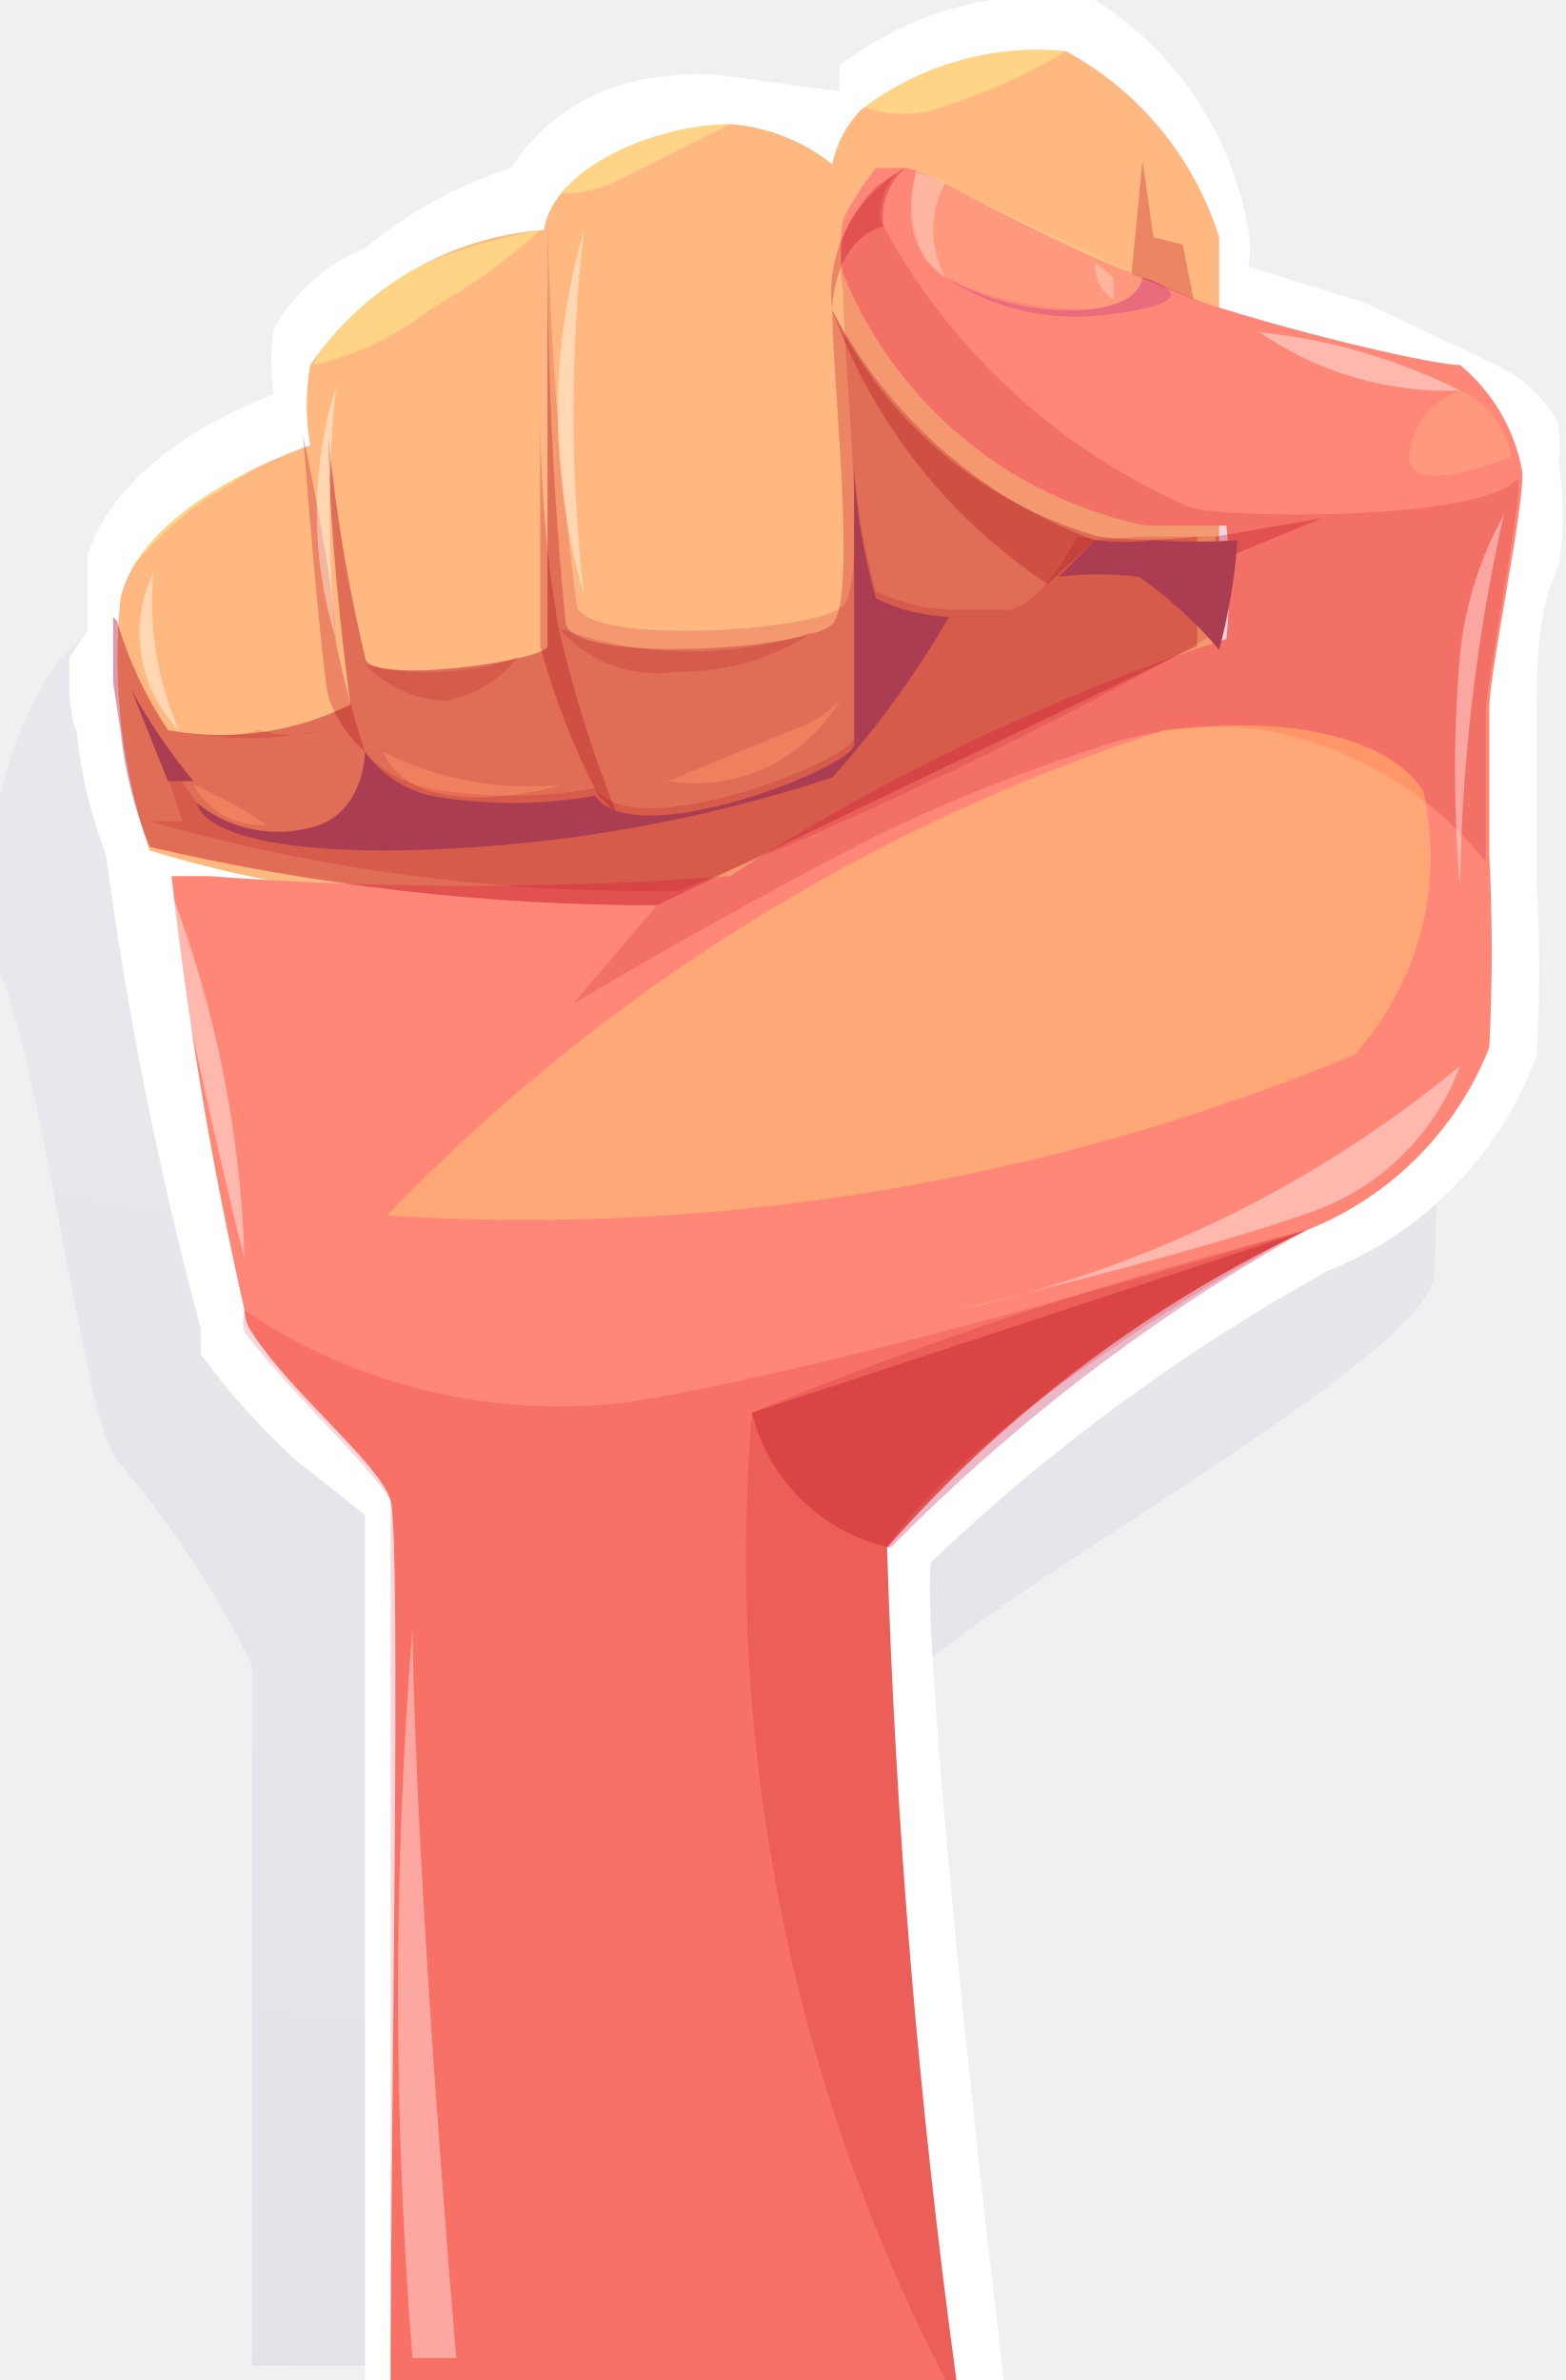
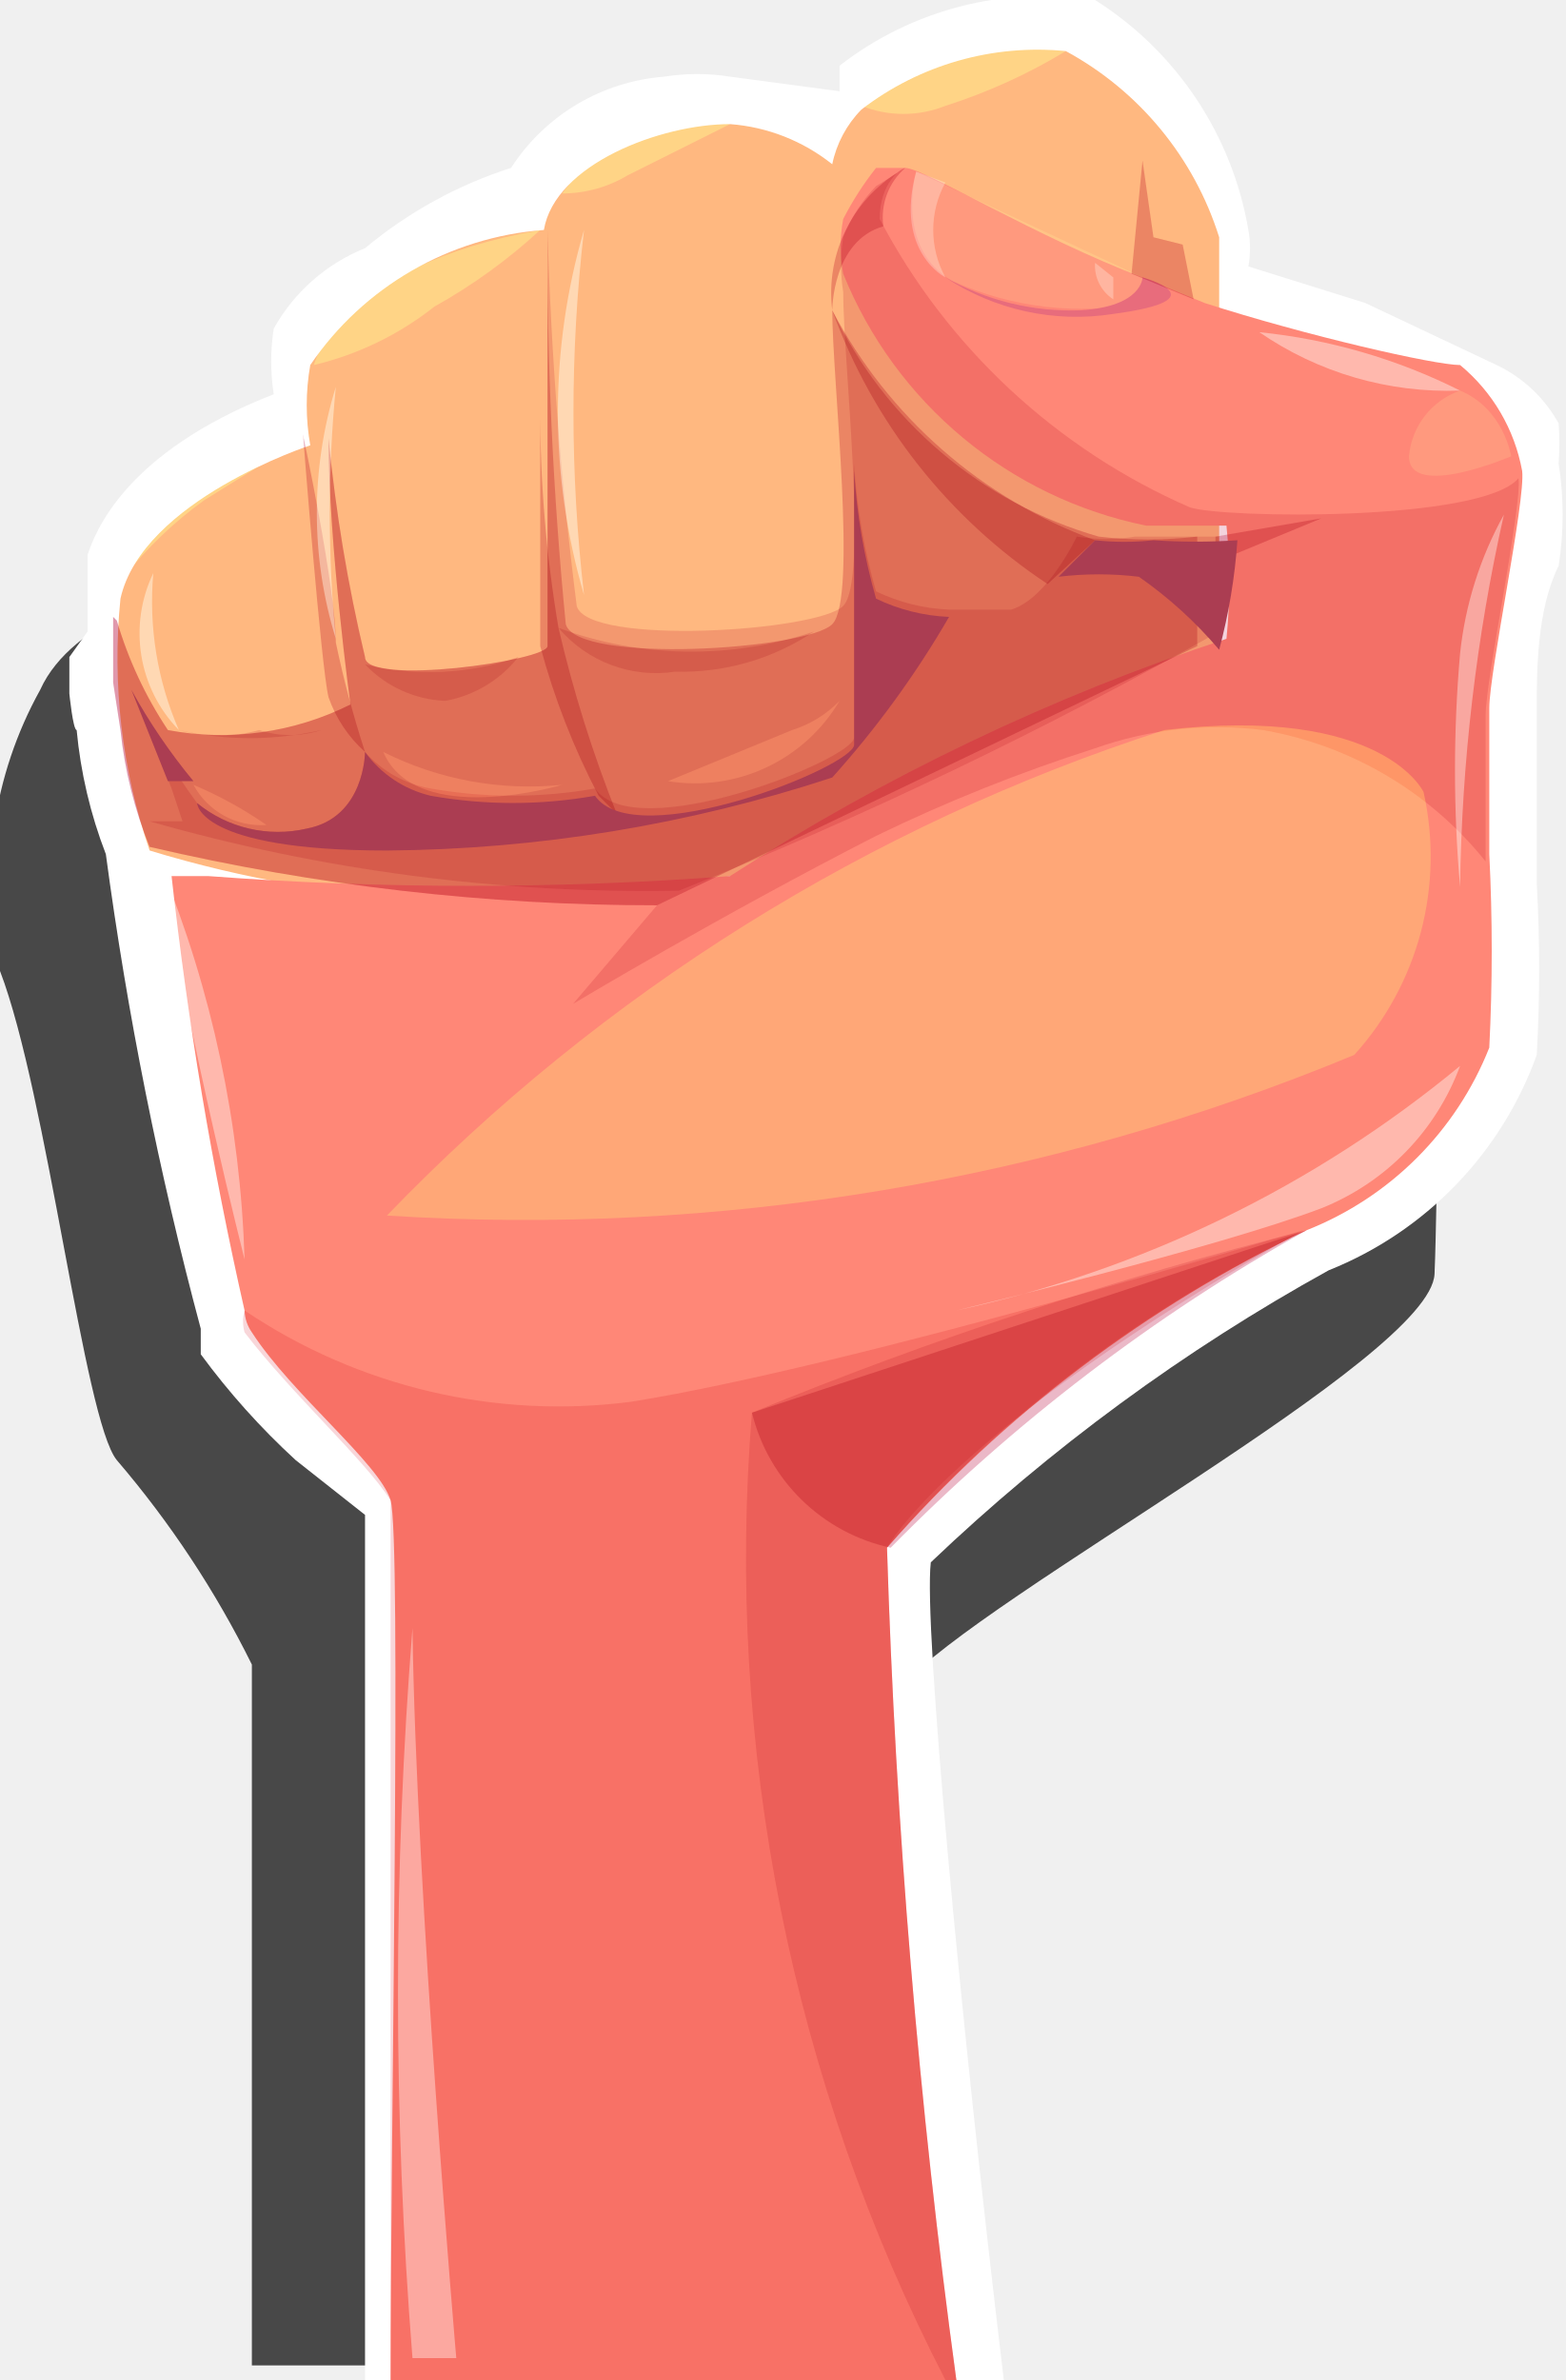
<svg xmlns="http://www.w3.org/2000/svg" viewBox="0 0 4.29 6.52">
  <defs>
-     <style>.cls-1{isolation:isolate;}.cls-2{opacity:0.3;fill:url(#radial-gradient);}.cls-10,.cls-2,.cls-6,.cls-8,.cls-9{mix-blend-mode:multiply;}.cls-3{fill:#fff;}.cls-4{fill:url(#Áåçûìÿííûé_ãðàäèåíò_152);}.cls-5{fill:url(#Áåçûìÿííûé_ãðàäèåíò_151);}.cls-6,.cls-8,.cls-9{fill:#d87290;}.cls-6{opacity:0.31;}.cls-7{fill:#f5af8f;}.cls-12,.cls-13,.cls-16,.cls-17,.cls-7{opacity:0.97;mix-blend-mode:soft-light;}.cls-8{opacity:0.5;}.cls-9{opacity:0.3;}.cls-10{fill:#f3bac0;opacity:0.6;}.cls-11{fill:#e86c7c;}.cls-12{fill:#f5d3d2;}.cls-13{fill:#f5ee8f;}.cls-14{mix-blend-mode:screen;fill:url(#Áåçûìÿííûé_ãðàäèåíò_54);}.cls-15{fill:#ab3d52;}.cls-16{fill:#f5ffff;}.cls-17{fill:#f5a995;}</style>
+     <style>.cls-1{isolation:isolate;}.cls-2{opacity:0.7;fill:#000;}.cls-10,.cls-2,.cls-6,.cls-8,.cls-9{mix-blend-mode:multiply;}.cls-3{fill:#fff;}.cls-4{fill:url(#Áåçûìÿííûé_ãðàäèåíò_152);}.cls-5{fill:url(#Áåçûìÿííûé_ãðàäèåíò_151);}.cls-6,.cls-8,.cls-9{fill:#d87290;}.cls-6{opacity:0.31;}.cls-7{fill:#f5af8f;}.cls-12,.cls-13,.cls-16,.cls-17,.cls-7{opacity:0.97;mix-blend-mode:soft-light;}.cls-8{opacity:0.5;}.cls-9{opacity:0.3;}.cls-10{fill:#f3bac0;opacity:0.6;}.cls-11{fill:#e86c7c;}.cls-12{fill:#f5d3d2;}.cls-13{fill:#f5ee8f;}.cls-14{mix-blend-mode:screen;fill:url(#Áåçûìÿííûé_ãðàäèåíò_54);}.cls-15{fill:#ab3d52;}.cls-16{fill:#f5ffff;}.cls-17{fill:#f5a995;}</style>
    <radialGradient id="radial-gradient" cx="1.72" cy="-4.39" r="21.49" gradientUnits="userSpaceOnUse">
      <stop offset="0.01" stop-color="#e7e5f0" />
      <stop offset="0.17" stop-color="#e3e0ec" />
      <stop offset="0.37" stop-color="#d7d1e2" />
      <stop offset="0.59" stop-color="#c3b8d0" />
      <stop offset="0.82" stop-color="#a896b7" />
      <stop offset="1" stop-color="#8e75a0" />
    </radialGradient>
    <linearGradient id="Áåçûìÿííûé_ãðàäèåíò_152" x1="3408.59" y1="-1464.04" x2="3408.59" y2="-1466.38" gradientTransform="matrix(-1, -0.01, -0.01, 1, 3389.28, 1514.75)" gradientUnits="userSpaceOnUse">
      <stop offset="0" stop-color="#ff8777" />
      <stop offset="0.98" stop-color="#ffb880" />
    </linearGradient>
    <linearGradient id="Áåçûìÿííûé_ãðàäèåíò_151" x1="3408.13" y1="-1459.78" x2="3408.13" y2="-1466.05" gradientTransform="matrix(-1, -0.01, -0.01, 1, 3389.28, 1514.75)" gradientUnits="userSpaceOnUse">
      <stop offset="0.02" stop-color="#ffb880" />
      <stop offset="1" stop-color="#ff8777" />
    </linearGradient>
    <linearGradient id="Áåçûìÿííûé_ãðàäèåíò_54" x1="3406.49" y1="-1463.83" x2="3409.34" y2="-1463.83" gradientTransform="matrix(-1, -0.01, -0.01, 1, 3389.28, 1514.75)" gradientUnits="userSpaceOnUse">
      <stop offset="0" stop-color="#ec4400" />
      <stop offset="0.11" stop-color="#db3f00" />
      <stop offset="0.31" stop-color="#b03300" />
      <stop offset="0.6" stop-color="#6b1f00" />
      <stop offset="0.96" stop-color="#0c0300" />
      <stop offset="1" />
    </linearGradient>
  </defs>
  <g class="cls-1">
    <g id="Layer_2" data-name="Layer 2">
      <g id="Layer_1-2" data-name="Layer 1">
        <path class="cls-2" d="M.32,4a2.71,2.71,0,0,1,.37.56c0,.11,0,1.24,0,1.92H2.58a5.56,5.56,0,0,1-.11-1.86c.22-.25,1.45-.9,1.46-1.13s0-.69.08-1,.15-.74,0-.9a3.66,3.66,0,0,0-.78-.38c-.08-.05-.15-.78-.53-.8S2.11.7,2.05.71a1.22,1.22,0,0,0-.41,0c-.2.06-.29.26-.47.3a.73.73,0,0,0-.59.52c-.08.1-.38.16-.47.36A1.09,1.09,0,0,0,0,2.66C.13,3,.23,3.89.32,4Z" />
        <path class="cls-3" d="M.19,1.8v0h0V1.9h0S.2,2,.21,2a1.27,1.27,0,0,0,.08.34h0A10.32,10.32,0,0,0,.55,3.64l0,.07A2,2,0,0,0,.81,4L1,4.15c0,.07,0,.4,0,.72,0,.56,0,1.25,0,1.65H2.75c-.12-1-.22-2.07-.2-2.24a5.28,5.28,0,0,1,1.09-.8,1,1,0,0,0,.57-.59,4.18,4.18,0,0,0,0-.47V2.34c0-.13,0-.3,0-.4s0-.27.06-.39a.9.9,0,0,0,0-.28.76.76,0,0,0,0-.11A.38.38,0,0,0,4.1,1l0,0L3.74.83,3.42.73a.28.28,0,0,0,0-.1A.93.93,0,0,0,3,0a.91.91,0,0,0-.7.18l0,.07L2,.21a.57.57,0,0,0-.18,0,.55.55,0,0,0-.42.25s0,0,0,0A1.19,1.19,0,0,0,1,.68.5.5,0,0,0,.75.9h0v0a.58.58,0,0,0,0,.18c-.41.16-.49.38-.51.44a0,0,0,0,1,0,0s0,.07,0,.11h0v.1Z" />
        <path class="cls-3" d="M3.67,3.46l0,0h0Z" />
        <path class="cls-3" d="M3.58,3.49h0Z" />
        <path class="cls-4" d="M3.34,1.78s0-.95,0-1.13A.88.88,0,0,0,2.92.14.79.79,0,0,0,2.36.3a.3.3,0,0,0-.08.15A.51.51,0,0,0,2,.34c-.19,0-.48.11-.51.29A.85.85,0,0,0,.85,1a.63.63,0,0,0,0,.22s-.46.15-.52.42a1.62,1.62,0,0,0,.08.69A3.19,3.19,0,0,0,2,2.4,1.85,1.85,0,0,0,3.34,1.78Z" />
        <path class="cls-5" d="M.69,3.65c.11.17.35.36.38.46s0,1.74,0,2.41H2.62a21.86,21.86,0,0,1-.19-2.28h0a3.58,3.58,0,0,1,1.15-.87h0a.89.89,0,0,0,.5-.5,5.24,5.24,0,0,0,0-.53c0-.15,0-.3,0-.4s.1-.57.09-.65A.49.49,0,0,0,4,1C3.93,1,3.58.92,3.3.83L3.13.76c-.29-.11-.6-.3-.65-.3s0,0-.08,0h0a.85.85,0,0,0-.09.14h0a.4.4,0,0,0,0,.15v0a1.14,1.14,0,0,0,.83.69l.22,0h0a1.58,1.58,0,0,1,0,.31h0A5.93,5.93,0,0,0,2,2.4a9.55,9.55,0,0,1-1.43,0h0l-.1,0h0l0,0h0A10.69,10.69,0,0,0,.67,3.59.11.11,0,0,0,.69,3.65Z" />
        <path class="cls-6" d="M.31,1.69v.1s0,.05,0,.08v0S.33,2,.33,2a1.17,1.17,0,0,0,.08.32h0l0,0h0a6.08,6.08,0,0,0,1.39.16l-.23.27s.4-.24.83-.46A4.51,4.51,0,0,1,3,2.05,1,1,0,0,1,3.46,2a1,1,0,0,1,.61.36c0-.15,0-.3,0-.4s.1-.57.09-.65c-.1.12-.81.11-.9.08A1.75,1.75,0,0,1,2.41.6c0-.1.06-.14.07-.14L2.4.51h0a.42.42,0,0,0-.09.14h0a.47.47,0,0,0,0,.15v0c0,.19.07.79,0,.86s-.7.11-.73,0A10.53,10.53,0,0,1,1.5.63c0,.3,0,1.1,0,1.14S1,1.88,1,1.8a4.42,4.42,0,0,1-.1-.6c0,.29.06.73.06.73A.79.79,0,0,1,.46,2,1.1,1.1,0,0,1,.32,1.7Z" />
        <path class="cls-7" d="M3.13.76a.15.15,0,0,1,0,.07A.86.86,0,0,1,2.61.77c-.16-.09-.1-.3-.1-.3Z" />
        <path class="cls-8" d="M3.62,1.42l-.29.05v.07Z" />
        <path class="cls-9" d="M.5,2.25l-.09,0a4.94,4.94,0,0,0,1.45.19,12.2,12.2,0,0,0,1.48-.71V1.47l-.23,0a.5.5,0,0,1-.16,0s-.08.17-.18.2H2.6a.51.51,0,0,1-.2-.05,1.61,1.61,0,0,1-.06-.35s0,.69,0,.75-.6.3-.71.14a1.29,1.29,0,0,1-.45,0A.31.31,0,0,1,1,2.06s0,.18-.16.21A.35.35,0,0,1,.54,2.2v0a1.62,1.62,0,0,1-.17-.29l.1.25Z" />
        <path class="cls-9" d="M2.62,6.52a21.86,21.86,0,0,1-.19-2.28,3.47,3.47,0,0,1,1.15-.87,11.19,11.19,0,0,0-1.52.5,4.91,4.91,0,0,0,.53,2.65Z" />
        <path class="cls-10" d="M1.07,4.11c0,.1,0,1.74,0,2.41H2.62a21.86,21.86,0,0,1-.19-2.28h0s.17-.32,1.14-.87c0,0-1.22.37-1.84.47A1.54,1.54,0,0,1,.67,3.59a.11.11,0,0,0,0,.06C.8,3.82,1,4,1.07,4.11Z" />
        <path class="cls-11" d="M3.13.76s0,.08-.17.09A.7.7,0,0,1,2.59.76a.65.65,0,0,0,.46.1C3.35.82,3.13.76,3.13.76Z" />
        <path class="cls-12" d="M2.59.5a.27.27,0,0,0,0,.26S2.45.69,2.51.47Z" />
        <path class="cls-12" d="M3,.72a.11.11,0,0,0,.05.1s0,0,0-.06Z" />
        <path class="cls-8" d="M.31,1.69v.1s0,.05,0,.08v0S.33,2,.33,2a1.17,1.17,0,0,0,.08.32h0l0,0h0a6.08,6.08,0,0,0,1.39.16l1.48-.71V1.47a1.17,1.17,0,0,1-.27,0A1.16,1.16,0,0,1,2.28.85c0,.19.07.79,0,.86s-.7.11-.73,0A10.53,10.53,0,0,1,1.5.63c0,.3,0,1.1,0,1.14S1,1.88,1,1.8a4.42,4.42,0,0,1-.1-.6c0,.29.06.73.06.73A.79.79,0,0,1,.46,2,1.1,1.1,0,0,1,.32,1.7Z" />
        <polygon class="cls-8" points="3.1 0.75 3.13 0.44 3.16 0.65 3.24 0.67 3.27 0.82 3.1 0.75" />
        <path class="cls-8" d="M1.69,2.23a3.52,3.52,0,0,1-.16-.51,3.57,3.57,0,0,1-.05-.61s0,.56,0,.66a2,2,0,0,0,.16.41Z" />
        <path class="cls-8" d="M1,2.06a2.88,2.88,0,0,1-.08-.3c0-.15-.09-.57-.09-.57s.05.64.07.72A.36.36,0,0,0,1,2.06Z" />
        <path class="cls-8" d="M3,1.48A1.33,1.33,0,0,1,2.28.85a1.52,1.52,0,0,0,.59.75Z" />
        <path class="cls-8" d="M2.28.85s0-.19.14-.23A.18.18,0,0,1,2.48.46.39.39,0,0,0,2.28.85Z" />
        <path class="cls-7" d="M4,1.07a.21.21,0,0,0-.14.18c0,.12.28,0,.28,0S4.12,1.12,4,1.07Z" />
        <path class="cls-13" d="M2.92.14a1.54,1.54,0,0,1-.33.15.31.31,0,0,1-.23,0A.77.77,0,0,1,2.92.14Z" />
        <path class="cls-13" d="M1.48.63a1.52,1.52,0,0,1-.29.21A.85.85,0,0,1,.86,1S.92.73,1.48.63Z" />
        <path class="cls-13" d="M2,.34,1.72.48a.35.35,0,0,1-.18.05A.47.47,0,0,1,2,.34Z" />
        <path class="cls-13" d="M.85,1.19l-.29.18a1.1,1.1,0,0,0-.22.21S.39,1.34.85,1.19Z" />
        <path class="cls-14" d="M3.9,2.17a.81.81,0,0,1-.19.72,5.93,5.93,0,0,1-2.65.44A5.15,5.15,0,0,1,3.19,2C3.79,1.93,3.9,2.17,3.9,2.17Z" />
        <path class="cls-8" d="M2.44,4.24a.5.5,0,0,1-.38-.37l1.52-.5A5.06,5.06,0,0,0,2.44,4.24Z" />
        <path class="cls-15" d="M3.34,1.78a1.15,1.15,0,0,0-.22-.2.92.92,0,0,0-.22,0L3,1.48a.74.74,0,0,0,.16,0,1.71,1.71,0,0,0,.23,0A1.58,1.58,0,0,1,3.34,1.78Z" />
        <path class="cls-15" d="M.54,2.2s0,.13.52.13a4,4,0,0,0,1.22-.2,2.63,2.63,0,0,0,.32-.44.51.51,0,0,1-.2-.05,1.61,1.61,0,0,1-.06-.35s0,.69,0,.75-.6.3-.71.14a1.29,1.29,0,0,1-.45,0A.31.31,0,0,1,1,2.06s0,.18-.16.21A.35.35,0,0,1,.54,2.2Z" />
        <path class="cls-15" d="M.36,1.89l.1.25.07,0A1.62,1.62,0,0,1,.36,1.89Z" />
        <path class="cls-16" d="M.67,3.45S.52,2.86.44,2.37A3.1,3.1,0,0,1,.67,3.45Z" />
        <path class="cls-16" d="M1.25,6.46s-.11-1.27-.12-2a12.61,12.61,0,0,0,0,2Z" />
        <path class="cls-16" d="M4,2.92a.67.67,0,0,1-.38.39c-.29.11-1,.28-1,.28A3.24,3.24,0,0,0,4,2.92Z" />
        <path class="cls-16" d="M.92,1.06a3.58,3.58,0,0,0,0,.69A1.17,1.17,0,0,1,.92,1.06Z" />
        <path class="cls-16" d="M.42,1.57A.88.88,0,0,0,.49,2,.38.38,0,0,1,.42,1.57Z" />
        <path class="cls-16" d="M1.6.63a4.33,4.33,0,0,0,0,1A1.78,1.78,0,0,1,1.6.63Z" />
        <path class="cls-16" d="M4,1.07A1.58,1.58,0,0,0,3.45.91.91.91,0,0,0,4,1.07Z" />
        <path class="cls-16" d="M4.12,1.41A1,1,0,0,0,4,1.79a3.67,3.67,0,0,0,0,.64A4.93,4.93,0,0,1,4.12,1.41Z" />
        <path class="cls-17" d="M2.3,1.92a.46.46,0,0,1-.47.22L2.17,2A.31.31,0,0,0,2.3,1.92Z" />
        <path class="cls-17" d="M1.54,2.15s-.4.12-.49-.09A.89.89,0,0,0,1.54,2.15Z" />
        <path class="cls-17" d="M.73,2.26a1.11,1.11,0,0,0-.2-.11A.21.21,0,0,0,.73,2.26Z" />
        <path class="cls-9" d="M2.23,1.73a.65.65,0,0,1-.38.11.35.35,0,0,1-.32-.12A1.05,1.05,0,0,0,2.23,1.73Z" />
        <path class="cls-9" d="M1.42,1.8a.33.33,0,0,1-.2.12A.32.32,0,0,1,1,1.82.74.74,0,0,0,1.42,1.8Z" />
        <path class="cls-9" d="M.88,2A.27.27,0,0,1,.71,2,.41.41,0,0,1,.49,2,.87.87,0,0,0,.88,2Z" />
      </g>
    </g>
  </g>
</svg>
